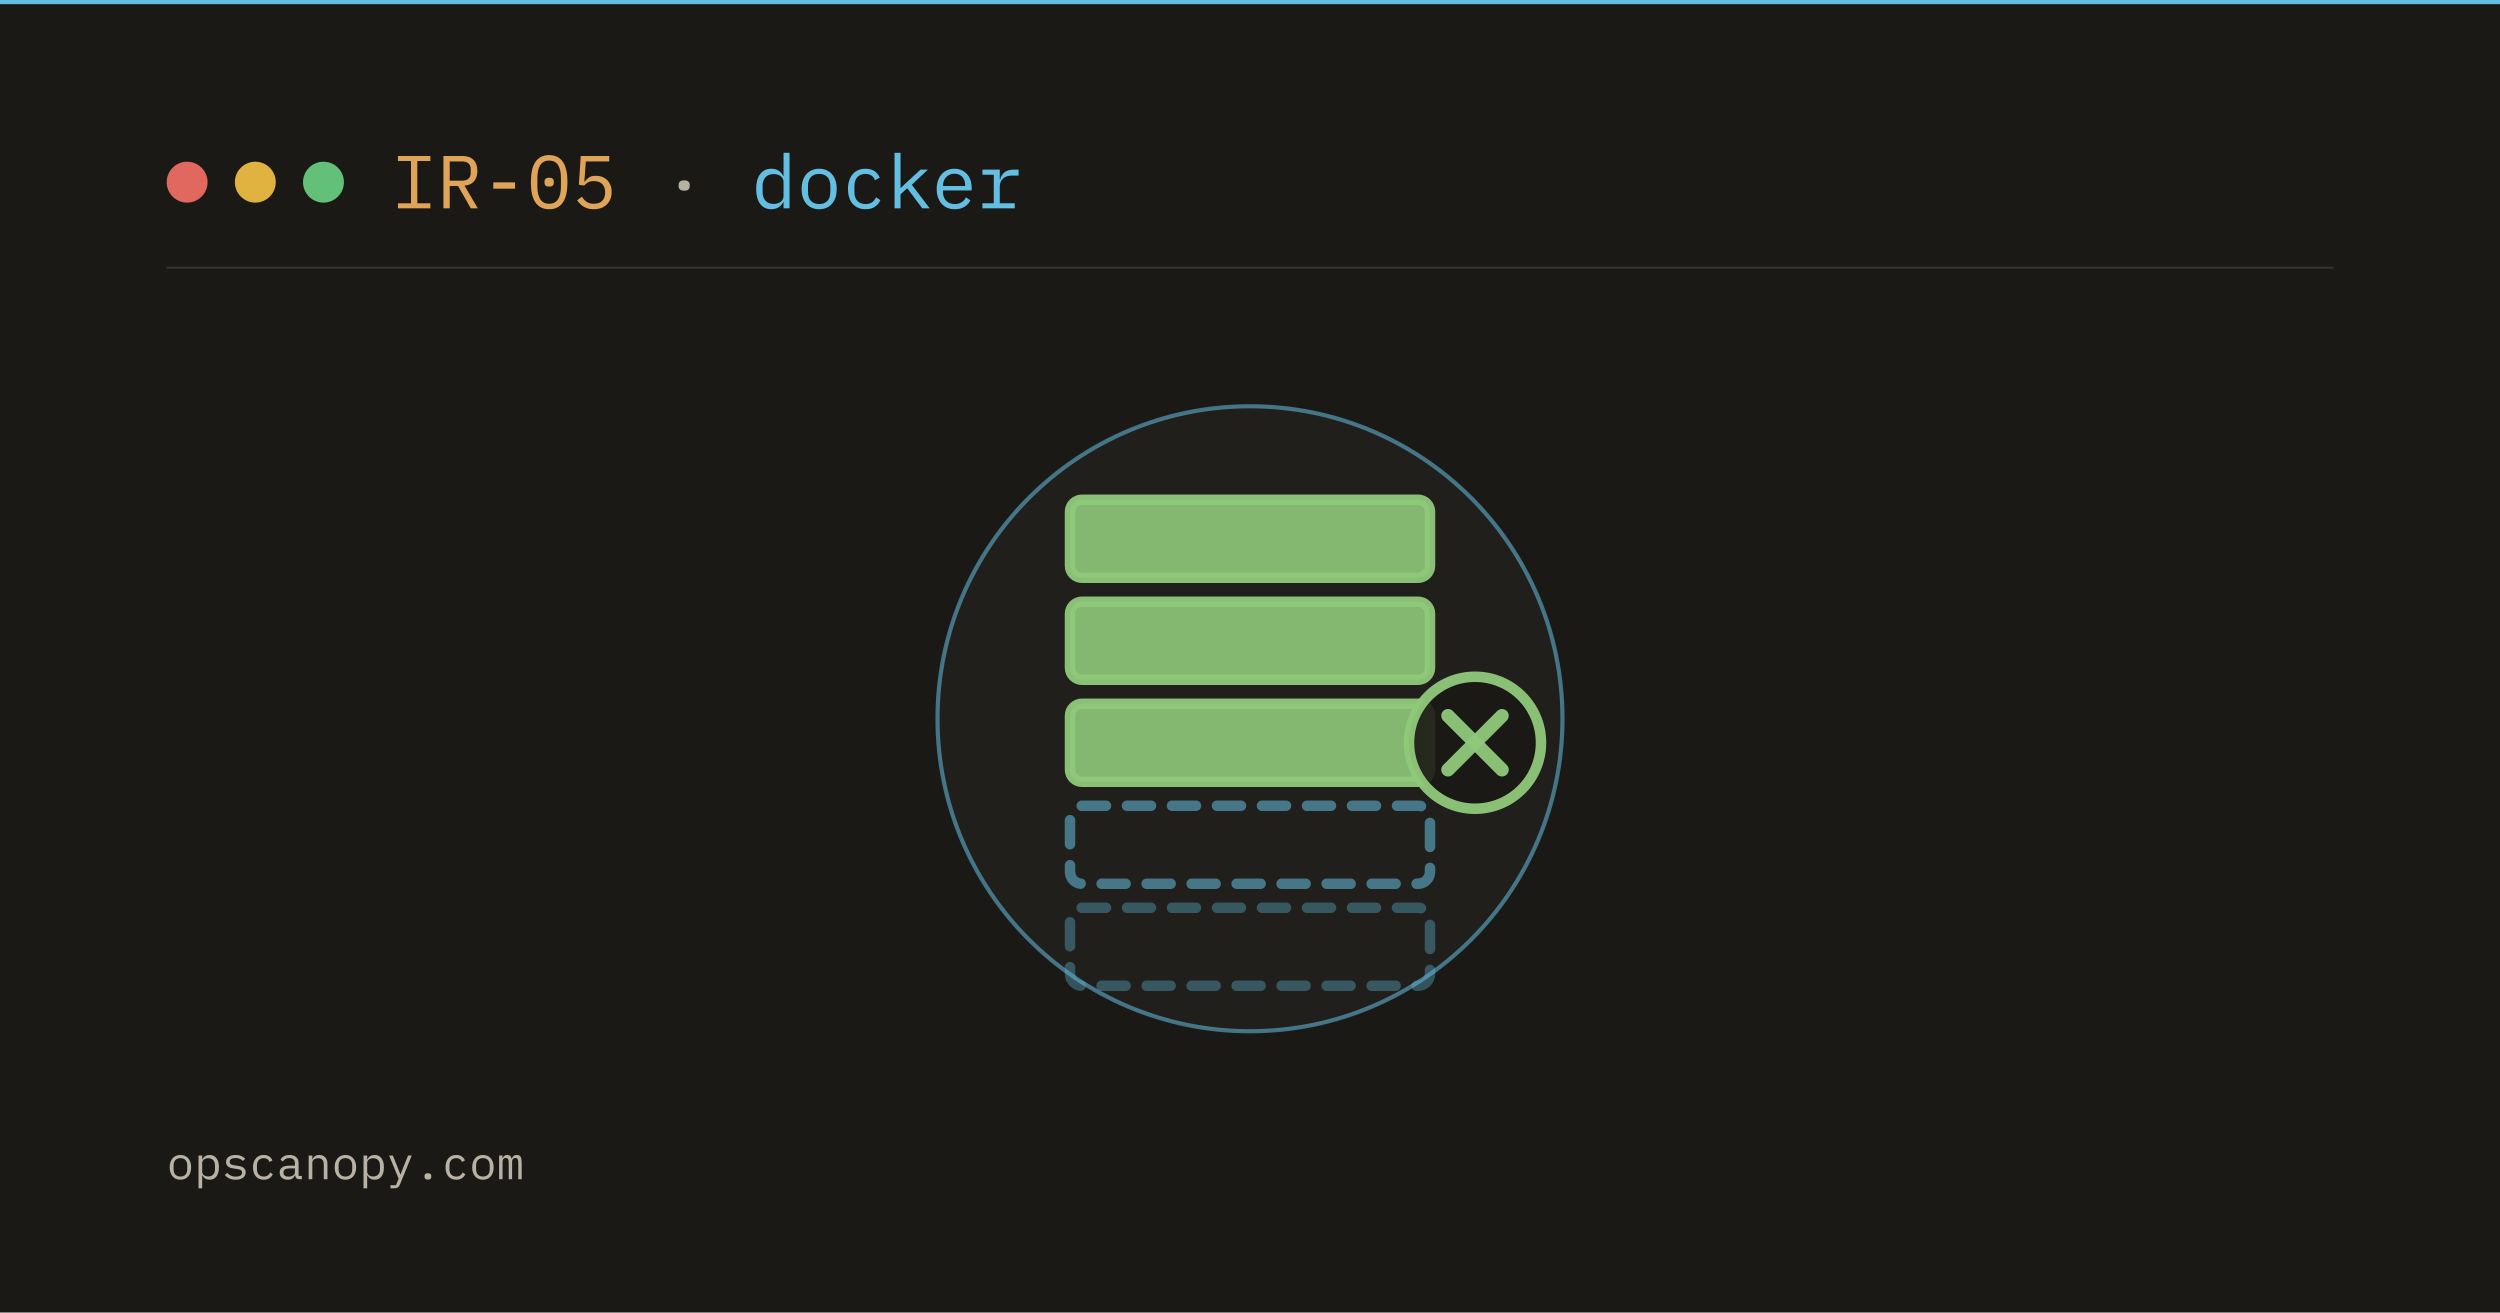
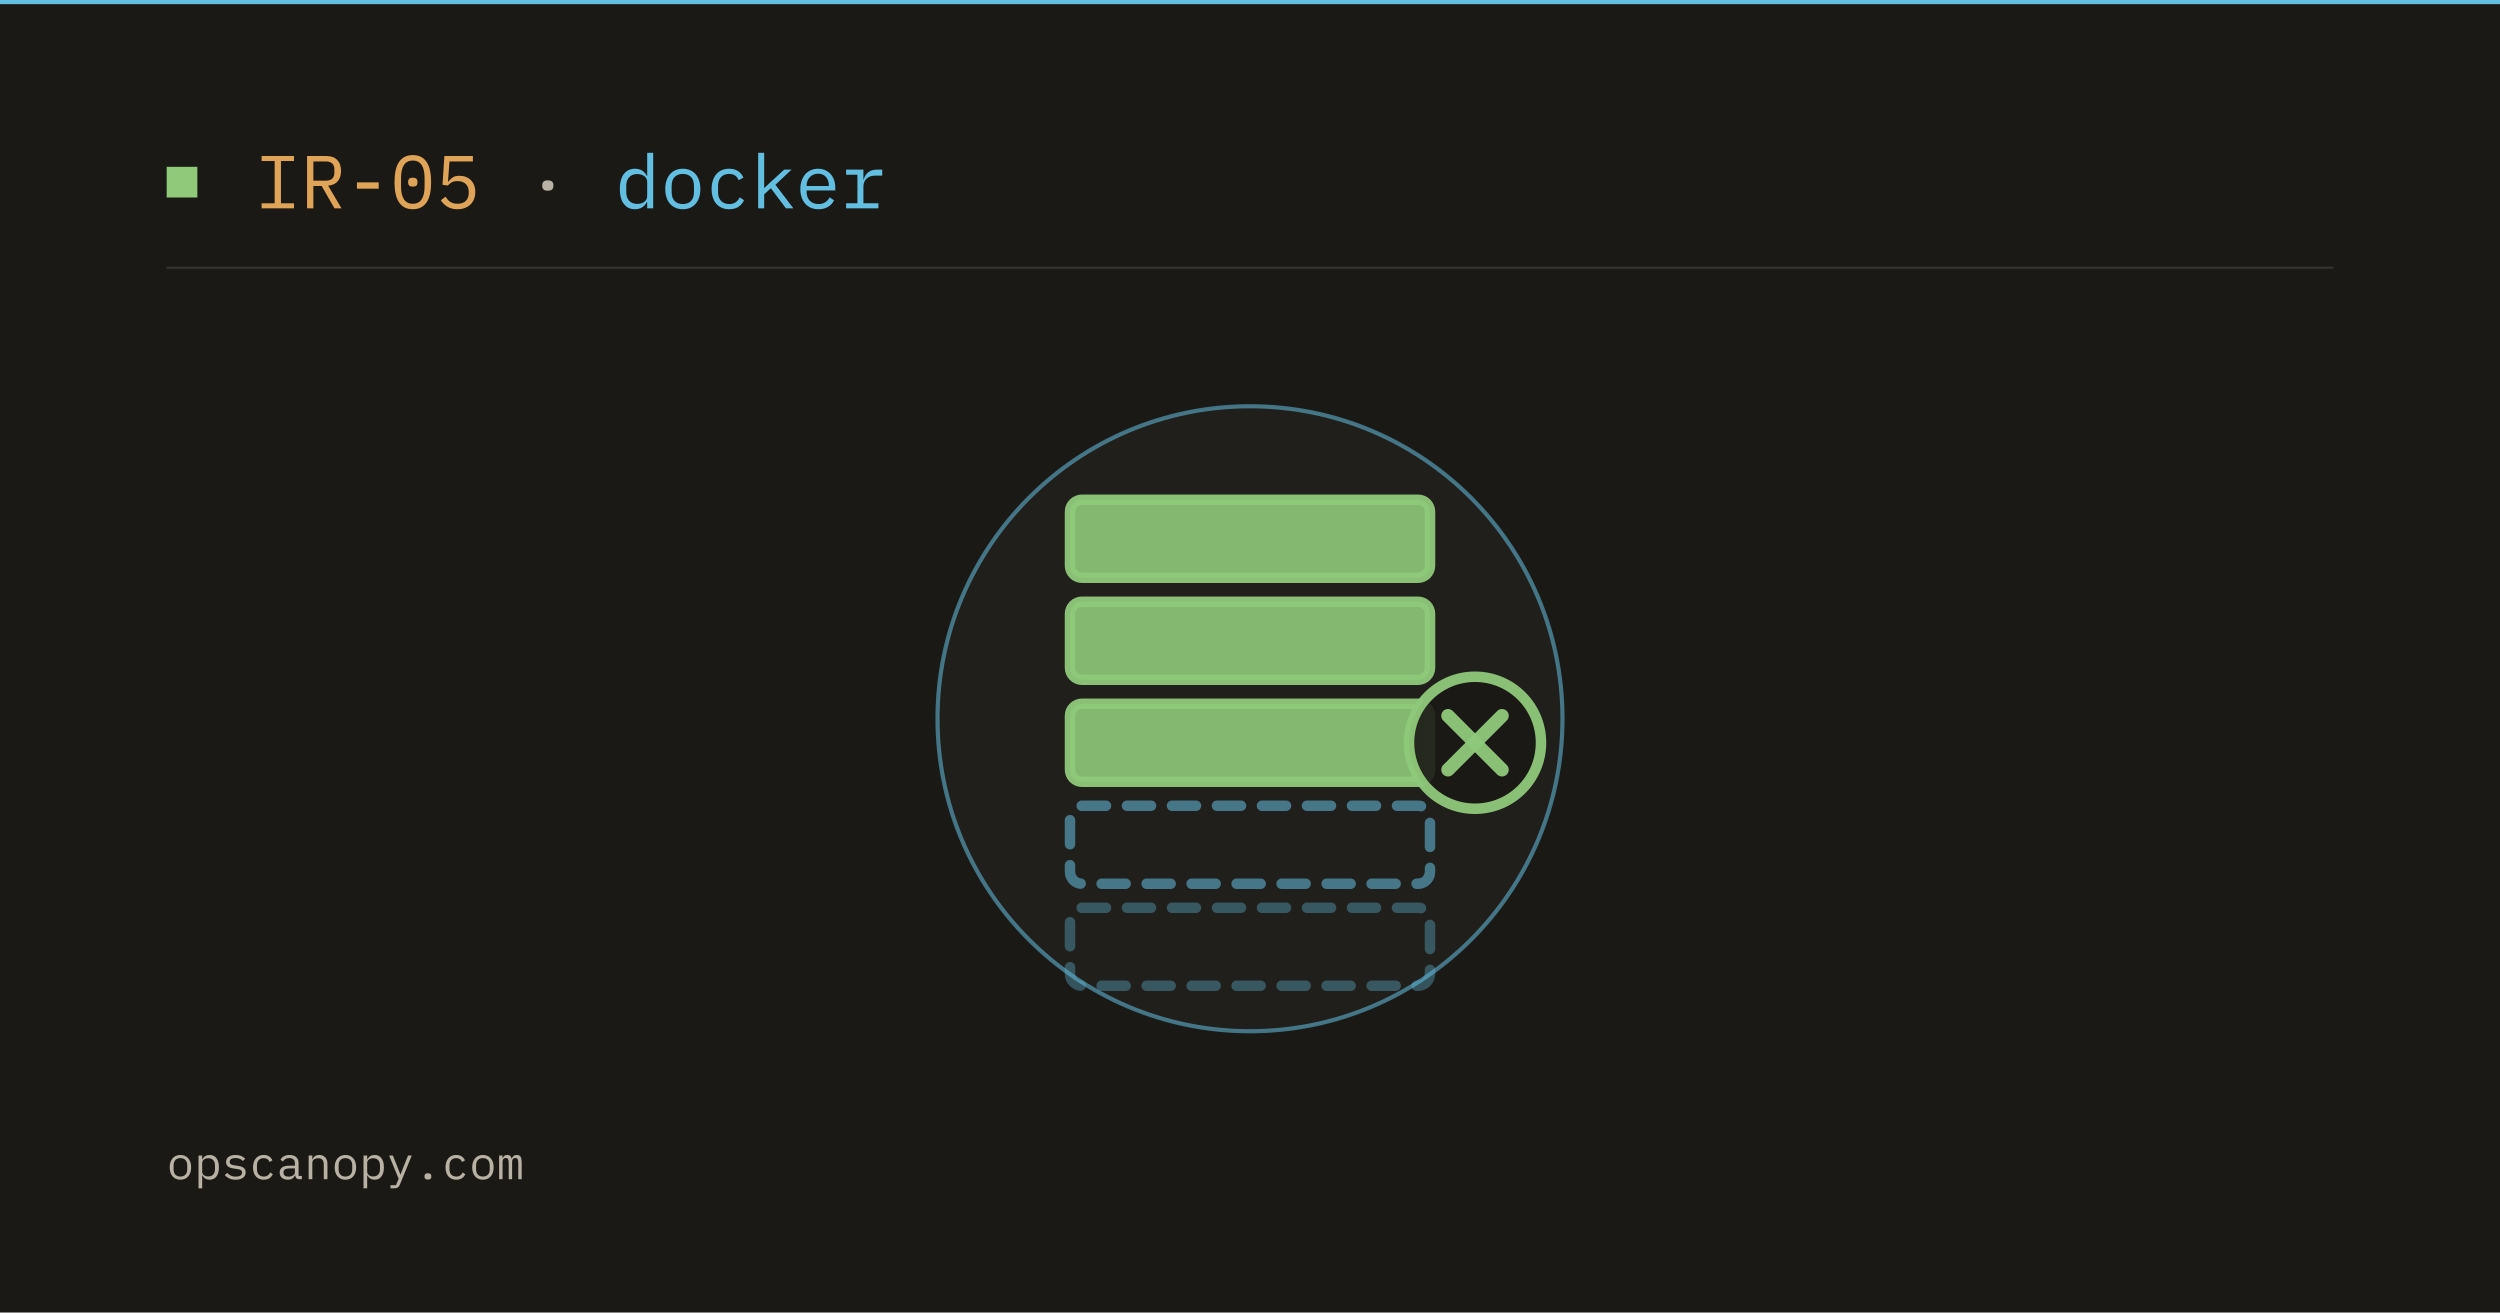
<svg xmlns="http://www.w3.org/2000/svg" viewBox="0 0 1200 630" role="img" aria-label="Docker build failed to solve with exit code 1 — a stack of image layers stopping at the failing instruction">
  <defs>
    <path id="g0" d="M516 0L84 0L84-67L258-67L258-631L84-631L84-698L516-698L516-631L342-631L342-67L516-67L516 0Z" />
    <path id="g1" d="M174-298L174 0L90 0L90-698L344-698Q441-698 492-645Q543-592 543-497L543-497Q543-412 499-361Q455-310 371-302L371-302L549 0L455 0L285-298L174-298ZM174-369L342-369Q395-369 424.5-395.5Q454-422 454-471L454-471L454-523Q454-572 424.5-598.5Q395-625 342-625L342-625L174-625L174-369Z" />
    <path id="g2" d="M445-262L155-262L155-346L445-346L445-262Z" />
    <path id="g3" d="M300 12L300 12Q236 12 190-12.5Q144-37 114-83Q84-129 70-196Q56-263 56-349L56-349Q56-434 70-501.5Q84-569 114-615Q144-661 190-685.5Q236-710 300-710L300-710Q364-710 410-685.5Q456-661 486-615Q516-569 530-501.5Q544-434 544-349L544-349Q544-263 530-196Q516-129 486-83Q456-37 410-12.5Q364 12 300 12ZM300-61L300-61Q342-61 372-77.5Q402-94 420.5-124Q439-154 448-196.5Q457-239 457-292L457-292L457-406Q457-458 448-501Q439-544 420.5-574Q402-604 372-620.5Q342-637 300-637L300-637Q258-637 228-620.5Q198-604 179.5-574Q161-544 152-501Q143-458 143-406L143-406L143-292Q143-239 152-196.5Q161-154 179.5-124Q198-94 228-77.5Q258-61 300-61ZM300-290L300-290Q265-290 251.5-304Q238-318 238-338L238-338L238-360Q238-380 251.5-394Q265-408 300-408L300-408Q335-408 348.5-394Q362-380 362-360L362-360L362-338Q362-318 348.5-304Q335-290 300-290Z" />
    <path id="g4" d="M501-698L501-625L189-625L169-358L176-358Q202-393 234-413.5Q266-434 322-434L322-434Q368-434 406.5-419.5Q445-405 473-377Q501-349 517-309.5Q533-270 533-219L533-219Q533-168 517-125.5Q501-83 470-52.5Q439-22 395-5Q351 12 295 12L295 12Q251 12 216.5 2Q182-8 155.5-25Q129-42 109-63Q89-84 73-107L73-107L136-155Q150-134 164.5-117Q179-100 198-87.5Q217-75 241-68Q265-61 297-61L297-61Q369-61 407.5-100Q446-139 446-208L446-208L446-216Q446-285 407-324Q368-363 295-363L295-363Q245-363 217.5-346Q190-329 167-304L167-304L96-314L121-698L501-698Z" />
    <path id="g5" d="M300-235L300-235Q259-235 242.5-252Q226-269 226-295L226-295L226-313Q226-339 242.5-356Q259-373 300-373L300-373Q341-373 357.5-356Q374-339 374-313L374-313L374-295Q374-269 357.5-252Q341-235 300-235Z" />
    <path id="g6" d="M425 0L425-84L421-84Q371 12 262 12L262 12Q167 12 113.5-59Q60-130 60-258L60-258Q60-386 113.5-457Q167-528 262-528L262-528Q371-528 421-432L421-432L425-432L425-740L505-740L505 0L425 0ZM293-59L293-59Q320-59 344-66Q368-73 386-86.5Q404-100 414.5-119.5Q425-139 425-165L425-165L425-351Q425-377 414.5-396.5Q404-416 386-429.5Q368-443 344-450Q320-457 293-457L293-457Q223-457 184.5-414.5Q146-372 146-302L146-302L146-214Q146-144 184.5-101.5Q223-59 293-59Z" />
    <path id="g7" d="M300 12L300 12Q246 12 202.5-7Q159-26 128.5-61.5Q98-97 82-146.5Q66-196 66-258L66-258Q66-319 82-369Q98-419 128.5-454.5Q159-490 202.5-509Q246-528 300-528L300-528Q354-528 397.5-509Q441-490 471.5-454.5Q502-419 518-369Q534-319 534-258L534-258Q534-196 518-146.5Q502-97 471.5-61.5Q441-26 397.5-7Q354 12 300 12ZM300-57L300-57Q367-57 408-97Q449-137 449-221L449-221L449-295Q449-379 408-419Q367-459 300-459L300-459Q233-459 192-419Q151-379 151-295L151-295L151-221Q151-137 192-97Q233-57 300-57Z" />
    <path id="g8" d="M318 12L318 12Q262 12 218.5-7.5Q175-27 145-62Q115-97 99.5-147Q84-197 84-258L84-258Q84-319 100-369Q116-419 146-454.5Q176-490 219-509Q262-528 317-528L317-528Q392-528 439-495Q486-462 508-409L508-409L444-375Q430-415 397.5-437Q365-459 317-459L317-459Q282-459 254.5-447.5Q227-436 208-415Q189-394 179.5-365Q170-336 170-302L170-302L170-214Q170-180 179.5-151Q189-122 208-101Q227-80 255-68.5Q283-57 319-57L319-57Q371-57 405-81Q439-105 459-147L459-147L516-108Q493-56 444.5-22Q396 12 318 12Z" />
    <path id="g9" d="M105 0L105-740L185-740L185-273L189-273L279-358L451-516L549-516L335-314L574 0L475 0L274-268L185-187L185 0L105 0Z" />
    <path id="g10" d="M309 12L309 12Q253 12 208.5-7Q164-26 132.5-61.5Q101-97 84-146.5Q67-196 67-257L67-257Q67-319 84.5-369Q102-419 133-454.5Q164-490 207.5-509Q251-528 304-528L304-528Q356-528 398.5-509Q441-490 471-456.5Q501-423 517-377Q533-331 533-276L533-276L533-238L151-238L151-214Q151-180 162-151Q173-122 193.5-101Q214-80 243.5-68.5Q273-57 309-57L309-57Q361-57 399-81Q437-105 457-147L457-147L516-107Q493-55 439.5-21.5Q386 12 309 12ZM304-462L304-462Q271-462 243-450Q215-438 194.5-417Q174-396 162.5-367.5Q151-339 151-305L151-305L151-298L447-298L447-309Q447-343 436.5-371Q426-399 407.5-419.5Q389-440 362.5-451Q336-462 304-462Z" />
    <path id="g11" d="M77 0L77-68L228-68L228-448L77-448L77-516L308-516L308-386L313-386Q329-447 373.5-481.5Q418-516 487-516L487-516L559-516L559-436L462-436Q393-436 350.5-396Q308-356 308-291L308-291L308-68L508-68L508 0L77 0Z" />
    <path id="g12" d="M95 200L95-516L175-516L175-432L179-432Q229-528 338-528L338-528Q433-528 486.5-457Q540-386 540-258L540-258Q540-130 486.5-59Q433 12 338 12L338 12Q229 12 179-84L179-84L175-84L175 200L95 200ZM307-59L307-59Q377-59 415.5-101.5Q454-144 454-214L454-214L454-302Q454-372 415.5-414.5Q377-457 307-457L307-457Q280-457 256-450Q232-443 214-429.5Q196-416 185.5-396.5Q175-377 175-351L175-351L175-165Q175-139 185.5-119.5Q196-100 214-86.5Q232-73 256-66Q280-59 307-59Z" />
    <path id="g13" d="M306 12L306 12Q225 12 166.5-15.5Q108-43 67-89L67-89L121-136Q158-97 202-76Q246-55 308-55L308-55Q368-55 406.5-76.5Q445-98 445-144L445-144Q445-164 437.5-177.5Q430-191 417-199Q404-207 388-211.5Q372-216 354-219L354-219L273-231Q246-235 214.5-242Q183-249 157-264.5Q131-280 113.5-306Q96-332 96-374L96-374Q96-413 111.5-441.5Q127-470 155-489.5Q183-509 221-518.5Q259-528 304-528L304-528Q374-528 425.5-506Q477-484 514-445L514-445L462-396Q453-407 439.5-418.5Q426-430 406.5-439.5Q387-449 361-455Q335-461 301-461L301-461Q240-461 207.5-440Q175-419 175-379L175-379Q175-359 182.5-345.5Q190-332 203-324Q216-316 232.5-311.5Q249-307 266-304L266-304L347-292Q375-288 406-281Q437-274 463-258.5Q489-243 506.5-217Q524-191 524-149L524-149Q524-72 464.5-30Q405 12 306 12Z" />
    <path id="g14" d="M550 0L495 0Q448 0 428-24Q408-48 403-84L403-84L398-84Q381-39 343.5-13.5Q306 12 243 12L243 12Q162 12 114-30Q66-72 66-145L66-145Q66-217 118.5-256Q171-295 288-295L288-295L398-295L398-346Q398-403 366-431.5Q334-460 275-460L275-460Q223-460 190-439.5Q157-419 137-384L137-384L83-424Q93-444 110-463Q127-482 152-496.5Q177-511 209-519.5Q241-528 280-528L280-528Q371-528 424.5-482Q478-436 478-354L478-354L478-70L550-70L550 0ZM257-55L257-55Q288-55 313.5-62.5Q339-70 358-82.5Q377-95 387.5-112.5Q398-130 398-150L398-150L398-235L288-235Q216-235 183-215Q150-195 150-157L150-157L150-136Q150-96 178.5-75.5Q207-55 257-55Z" />
    <path id="g15" d="M178 0L98 0L98-516L178-516L178-432L182-432Q190-451 202-468.5Q214-486 231.5-499Q249-512 273-520Q297-528 329-528L329-528Q410-528 459-476.5Q508-425 508-331L508-331L508 0L428 0L428-317Q428-388 397-422.5Q366-457 306-457L306-457Q282-457 259-451Q236-445 218-433Q200-421 189-402Q178-383 178-358L178-358L178 0Z" />
    <path id="g16" d="M380-300L467-516L547-516L291 113Q282 135 271 151.5Q260 168 245 178.5Q230 189 209 194.5Q188 200 159 200L159 200L83 200L83 132L203 132L261-10L53-516L135-516L222-300L299-104L303-104L380-300Z" />
    <path id="g17" d="M300 9L300 9Q259 9 242.5-8Q226-25 226-51L226-51L226-69Q226-95 242.5-112Q259-129 300-129L300-129Q341-129 357.5-112Q374-95 374-69L374-69L374-51Q374-25 357.5-8Q341 9 300 9Z" />
    <path id="g18" d="M128 0L54 0L54-516L128-516L128-456L132-456Q144-486 166-507Q188-528 231-528L231-528Q276-528 298-505.5Q320-483 325-447L325-447L328-447Q342-482 368-505Q394-528 440-528L440-528Q503-528 524.5-484Q546-440 546-358L546-358L546 0L472 0L472-345Q472-411 458.5-436.5Q445-462 409-462L409-462Q377-462 357-441.5Q337-421 337-379L337-379L337 0L263 0L263-345Q263-411 249.5-436.5Q236-462 201-462L201-462Q169-462 148.5-441.5Q128-421 128-379L128-379L128 0Z" />
  </defs>
  <rect width="1200" height="630" fill="#1b1915" />
  <rect width="1200" height="2" fill="#63bfe1" />
  <g data-role="caption">
-     <circle cx="89.82" cy="87.44" r="9.82" fill="#e0685f" />
-     <circle cx="122.55" cy="87.44" r="9.82" fill="#e0b23f" />
-     <circle cx="155.27" cy="87.44" r="9.82" fill="#63c079" />
-     <g transform="translate(188 100) scale(0.036)" fill="#e0a458">
+     <rect x="80" y="80.07" width="14.73" height="14.73" fill="#8fc97a" />
+     <g transform="translate(122.55 100) scale(0.036)" fill="#e0a458">
      <use href="#g0" />
      <use href="#g1" x="600" />
      <use href="#g2" x="1200" />
      <use href="#g3" x="1800" />
      <use href="#g4" x="2400" />
    </g>
-     <g transform="translate(296 100) scale(0.036)" fill="#b8b2a4">
+     <g transform="translate(230.55 100) scale(0.036)" fill="#b8b2a4">
      <use href="#g5" x="600" />
    </g>
-     <g transform="translate(360.8 100) scale(0.036)" fill="#63bfe1">
+     <g transform="translate(295.35 100) scale(0.036)" fill="#63bfe1">
      <use href="#g6" />
      <use href="#g7" x="600" />
      <use href="#g8" x="1200" />
      <use href="#g9" x="1800" />
      <use href="#g10" x="2400" />
      <use href="#g11" x="3000" />
    </g>
    <rect x="80" y="128" width="1040" height="1" fill="#ffffff" fill-opacity="0.12" />
  </g>
  <circle cx="600" cy="345" r="150" fill="#ffffff" fill-opacity="0.03" stroke="#63bfe1" stroke-opacity="0.55" stroke-width="2" />
  <g transform="translate(600,345) scale(0.72)" stroke="#8fc97a" stroke-opacity="0.95" stroke-width="7" fill="none" stroke-linecap="round" stroke-linejoin="round">
    <rect x="-120" y="-146" width="240" height="52" rx="8" fill="#8fc97a" fill-opacity="0.9" stroke="none" />
    <rect x="-120" y="-146" width="240" height="52" rx="8" />
    <rect x="-120" y="-78" width="240" height="52" rx="8" fill="#8fc97a" fill-opacity="0.9" stroke="none" />
    <rect x="-120" y="-78" width="240" height="52" rx="8" />
    <rect x="-120" y="-10" width="240" height="52" rx="8" fill="#8fc97a" fill-opacity="0.9" stroke="none" />
    <rect x="-120" y="-10" width="240" height="52" rx="8" />
    <rect x="-120" y="58" width="240" height="52" rx="8" stroke-dasharray="16 14" stroke-opacity="0.55" stroke="#63bfe1" />
    <rect x="-120" y="126" width="240" height="52" rx="8" stroke-dasharray="16 14" stroke-opacity="0.35" stroke="#63bfe1" />
    <circle cx="150" cy="16" r="44" fill="#1b1915" fill-opacity="0.9" stroke="none" />
    <circle cx="150" cy="16" r="44" />
    <line x1="132" y1="-2" x2="168" y2="34" stroke-width="9" />
    <line x1="168" y1="-2" x2="132" y2="34" stroke-width="9" />
  </g>
  <g transform="translate(80 566) scale(0.022)" fill="#b8b2a4">
    <use href="#g7" />
    <use href="#g12" x="600" />
    <use href="#g13" x="1200" />
    <use href="#g8" x="1800" />
    <use href="#g14" x="2400" />
    <use href="#g15" x="3000" />
    <use href="#g7" x="3600" />
    <use href="#g12" x="4200" />
    <use href="#g16" x="4800" />
    <use href="#g17" x="5400" />
    <use href="#g8" x="6000" />
    <use href="#g7" x="6600" />
    <use href="#g18" x="7200" />
  </g>
</svg>
